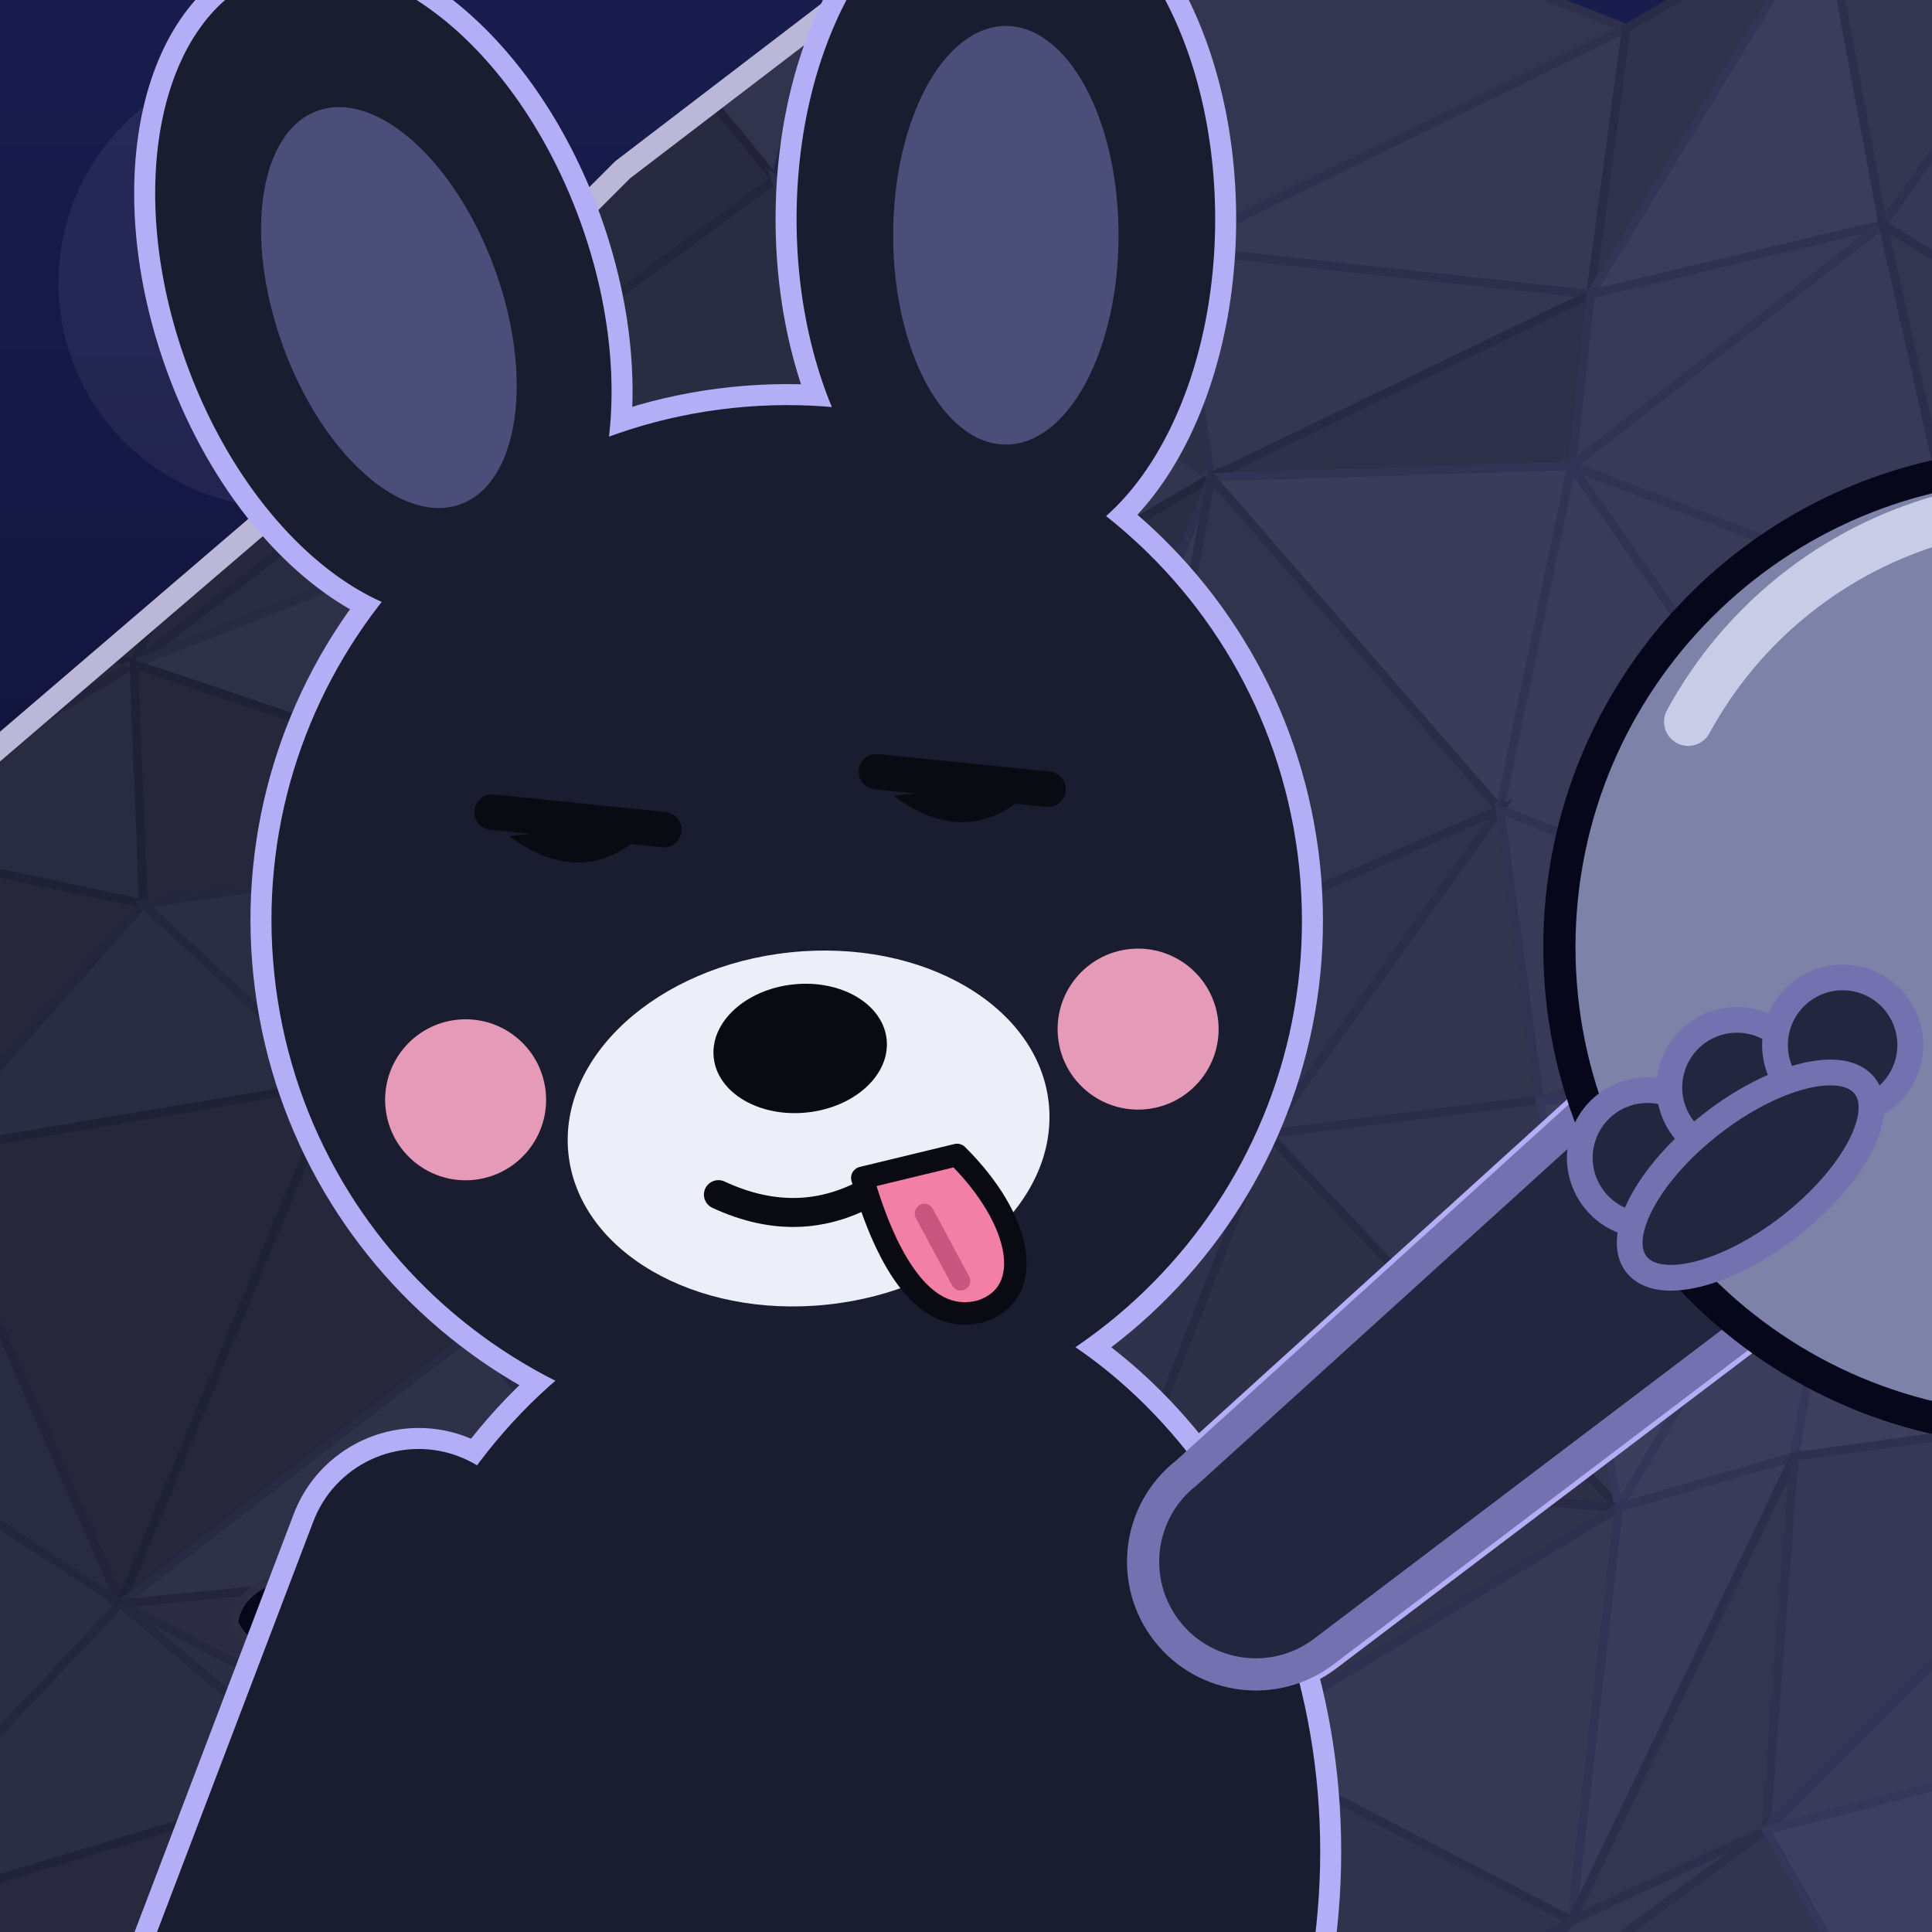
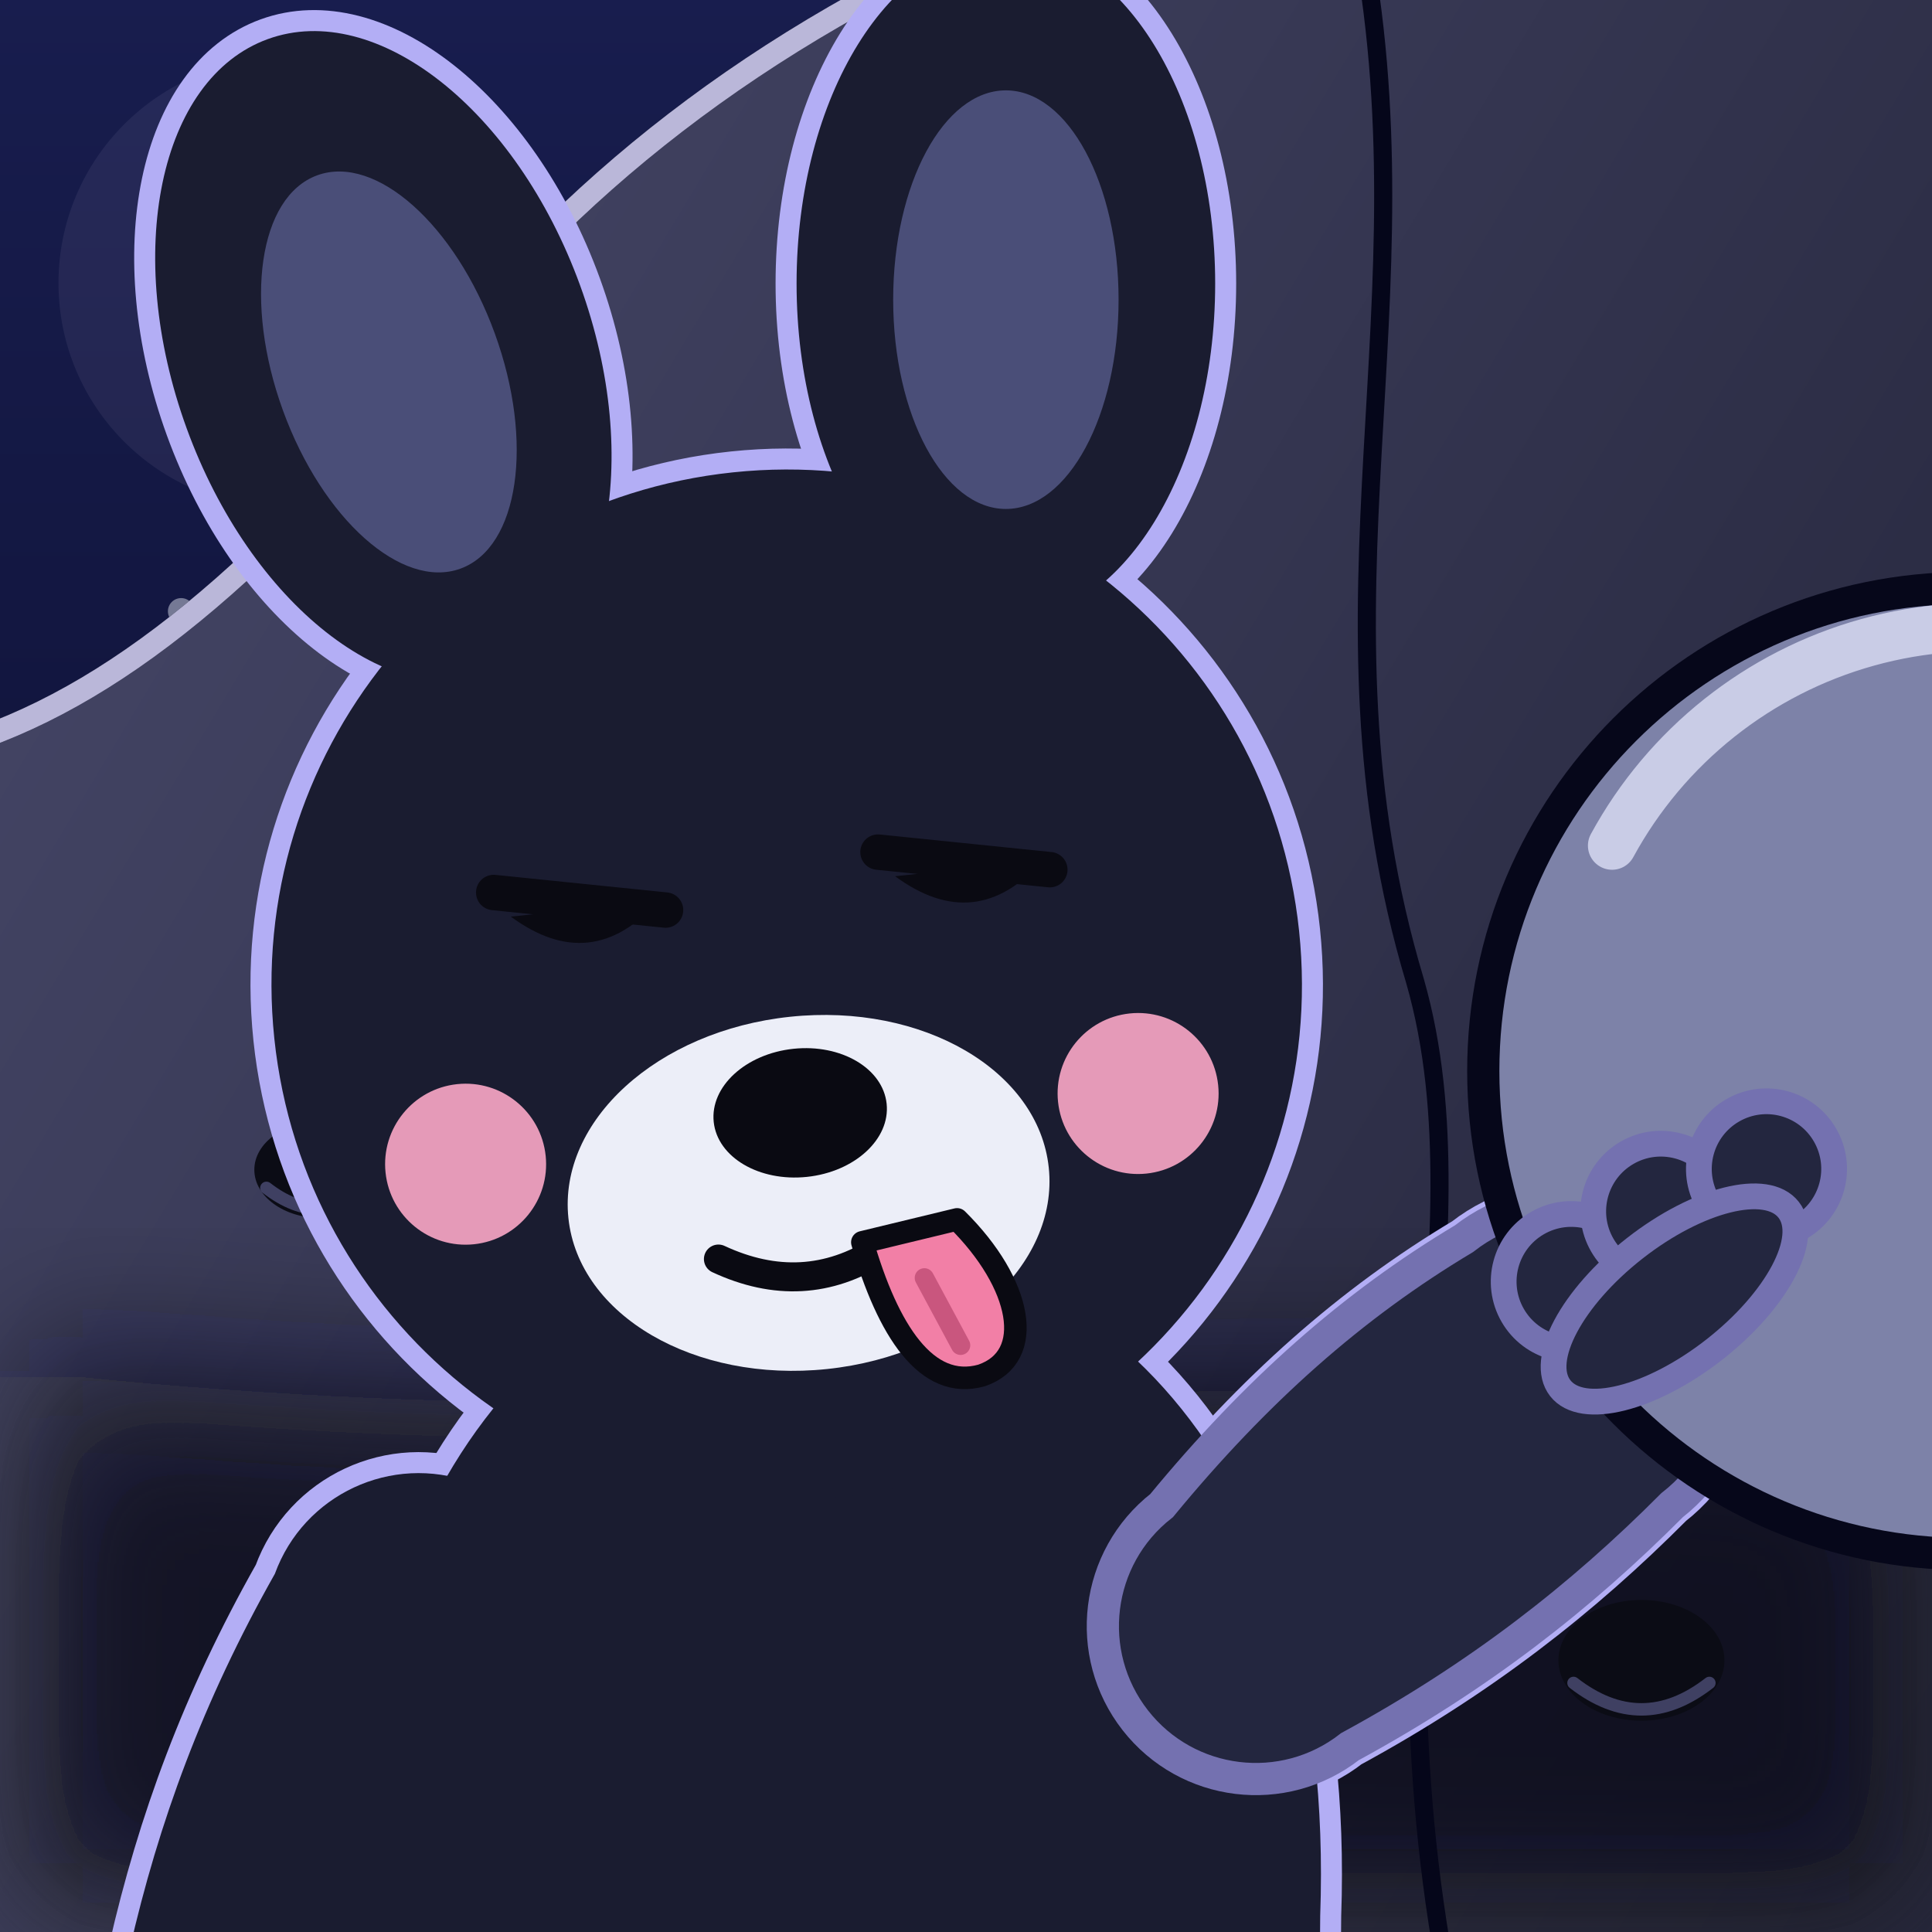
<svg xmlns="http://www.w3.org/2000/svg" viewBox="0 0 1024 1024" width="1024" height="1024" role="img" aria-label="App icon, Tongue">
  <defs>
    <clipPath id="ic-tongue-1024">
      <rect width="1024" height="1024" rx="0" />
    </clipPath>
    <linearGradient id="ib-tongue-1024" x1="0" y1="0" x2="0" y2="1">
      <stop offset="0" stop-color="#181D4E" />
      <stop offset="1" stop-color="#080A26" />
    </linearGradient>
  </defs>
  <g clip-path="url(#ic-tongue-1024)">
    <rect width="1024" height="1024" fill="url(#ib-tongue-1024)" />
    <circle cx="786" cy="318" r="7" fill="#EEF0FA" opacity="0.45" />
    <circle cx="159" cy="109" r="10" fill="#EEF0FA" opacity="0.6" />
    <circle cx="556" cy="320" r="13" fill="#EEF0FA" opacity="0.75" />
    <circle cx="953" cy="111" r="7" fill="#EEF0FA" opacity="0.45" />
    <circle cx="326" cy="322" r="10" fill="#EEF0FA" opacity="0.6" />
    <circle cx="723" cy="113" r="13" fill="#EEF0FA" opacity="0.75" />
    <circle cx="96" cy="324" r="7" fill="#EEF0FA" opacity="0.45" />
    <circle cx="493" cy="115" r="10" fill="#EEF0FA" opacity="0.6" />
    <circle cx="890" cy="326" r="13" fill="#EEF0FA" opacity="0.75" />
    <circle cx="150" cy="150" r="119" fill="#E9E6FF" opacity=".07" />
    <circle cx="150" cy="150" r="70" fill="#E9EAF6" />
    <circle cx="127.6" cy="136" r="14" fill="#CFD1E6" />
    <g>
-       <clipPath id="r-tongue-1024">
-         <path d="M1064 1064 L1064 -40 L500 -40 L330 90 L170 250 L-40 430 L-40 1064Z" />
-       </clipPath>
+       <defs>
+         <linearGradient id="r-tongue-1024-g" x1="0" y1="0.2" x2="1" y2="0.8">
+           <stop offset="0" stop-color="hsl(238 20% 34.1%)" />
+           <stop offset="1" stop-color="hsl(236 24% 18.0%)" />
+         </linearGradient>
+         <linearGradient id="r-tongue-1024-f" x1="1" y1="0" x2="0" y2="1">
+           <stop offset="0" stop-color="hsl(238 22% 24.3%)" />
+           <stop offset="1" stop-color="hsl(236 30% 9.9%)" />
+         </linearGradient>
+         <clipPath id="r-tongue-1024">
+           <path d="M1064 1064 L1064 -40 L540 -40 C400 20 300 100 224 200 C124 320 44 380 -40 400 L-40 1064Z" />
+         </clipPath>
+         <filter id="r-tongue-1024-b" x="-20%" y="-20%" width="140%" height="140%">
+           <feGaussianBlur stdDeviation="44.2" />
+         </filter>
+       </defs>
+       <path d="M1064 1064 L1064 -40 L540 -40 C400 20 300 100 224 200 C124 320 44 380 -40 400 L-40 1064Z" fill="url(#r-tongue-1024-g)" />
      <g clip-path="url(#r-tongue-1024)">
-         <path d="M-75,-95L196,-108L-98,147Z" fill="hsl(236 22% 20.7%)" stroke="hsl(236 26% 18.2%)" stroke-width="4.5" />
-         <path d="M196,-108L163,145L-98,147Z" fill="hsl(236 22% 21.7%)" stroke="hsl(236 26% 19.2%)" stroke-width="4.5" />
-         <path d="M196,-108L284,-60L163,145Z" fill="hsl(236 22% 19.2%)" stroke="hsl(236 26% 16.7%)" stroke-width="4.5" />
-         <path d="M284,-60L291,183L163,145Z" fill="hsl(236 22% 19.3%)" stroke="hsl(236 26% 16.8%)" stroke-width="4.5" />
-         <path d="M284,-60L432,12L411,95Z" fill="hsl(236 22% 25.0%)" stroke="hsl(236 26% 22.5%)" stroke-width="4.5" />
-         <path d="M284,-60L411,95L291,183Z" fill="hsl(236 22% 20.3%)" stroke="hsl(236 26% 17.8%)" stroke-width="4.5" />
-         <path d="M432,12L584,-95L623,132Z" fill="hsl(236 22% 26.4%)" stroke="hsl(236 26% 23.9%)" stroke-width="4.5" />
-         <path d="M432,12L623,132L411,95Z" fill="hsl(236 22% 21.2%)" stroke="hsl(236 26% 18.7%)" stroke-width="4.5" />
-         <path d="M584,-95L862,15L623,132Z" fill="hsl(236 22% 26.1%)" stroke="hsl(236 26% 23.6%)" stroke-width="4.5" />
-         <path d="M862,15L843,156L623,132Z" fill="hsl(236 22% 26.9%)" stroke="hsl(236 26% 24.4%)" stroke-width="4.5" />
-         <path d="M862,15L967,-47L843,156Z" fill="hsl(236 22% 24.5%)" stroke="hsl(236 26% 22.0%)" stroke-width="4.5" />
-         <path d="M967,-47L998,119L843,156Z" fill="hsl(236 22% 29.5%)" stroke="hsl(236 26% 27.0%)" stroke-width="4.5" />
-         <path d="M967,-47L1090,-11L998,119Z" fill="hsl(236 22% 26.4%)" stroke="hsl(236 26% 23.9%)" stroke-width="4.5" />
-         <path d="M1090,-11L1088,175L998,119Z" fill="hsl(236 22% 27.3%)" stroke="hsl(236 26% 24.8%)" stroke-width="4.5" />
-         <path d="M1090,-11L1264,-47L1329,188Z" fill="hsl(236 22% 29.3%)" stroke="hsl(236 26% 26.8%)" stroke-width="4.5" />
-         <path d="M1090,-11L1329,188L1088,175Z" fill="hsl(236 22% 30.7%)" stroke="hsl(236 26% 28.2%)" stroke-width="4.5" />
-         <path d="M-98,147L163,145L-65,310Z" fill="hsl(236 22% 19.8%)" stroke="hsl(236 26% 17.3%)" stroke-width="4.5" />
-         <path d="M163,145L71,352L-65,310Z" fill="hsl(236 22% 19.0%)" stroke="hsl(236 26% 16.5%)" stroke-width="4.5" />
-         <path d="M163,145L291,183L71,352Z" fill="hsl(236 22% 19.5%)" stroke="hsl(236 26% 17.0%)" stroke-width="4.5" />
-         <path d="M291,183L343,245L71,352Z" fill="hsl(236 22% 20.7%)" stroke="hsl(236 26% 18.2%)" stroke-width="4.5" />
-         <path d="M291,183L411,95L488,344Z" fill="hsl(236 22% 21.2%)" stroke="hsl(236 26% 18.7%)" stroke-width="4.5" />
-         <path d="M291,183L488,344L343,245Z" fill="hsl(236 22% 25.3%)" stroke="hsl(236 26% 22.8%)" stroke-width="4.5" />
-         <path d="M411,95L623,132L642,253Z" fill="hsl(236 22% 23.3%)" stroke="hsl(236 26% 20.8%)" stroke-width="4.5" />
-         <path d="M411,95L642,253L488,344Z" fill="hsl(236 22% 25.6%)" stroke="hsl(236 26% 23.1%)" stroke-width="4.5" />
-         <path d="M623,132L843,156L642,253Z" fill="hsl(236 22% 26.4%)" stroke="hsl(236 26% 23.9%)" stroke-width="4.5" />
-         <path d="M843,156L833,247L642,253Z" fill="hsl(236 22% 23.8%)" stroke="hsl(236 26% 21.3%)" stroke-width="4.5" />
-         <path d="M843,156L998,119L833,247Z" fill="hsl(236 22% 27.7%)" stroke="hsl(236 26% 25.2%)" stroke-width="4.5" />
-         <path d="M998,119L1045,328L833,247Z" fill="hsl(236 22% 28.2%)" stroke="hsl(236 26% 25.7%)" stroke-width="4.5" />
-         <path d="M998,119L1088,175L1045,328Z" fill="hsl(236 22% 25.9%)" stroke="hsl(236 26% 23.4%)" stroke-width="4.5" />
-         <path d="M1088,175L1200,354L1045,328Z" fill="hsl(236 22% 30.7%)" stroke="hsl(236 26% 28.2%)" stroke-width="4.5" />
-         <path d="M1088,175L1329,188L1300,298Z" fill="hsl(236 22% 30.9%)" stroke="hsl(236 26% 28.4%)" stroke-width="4.5" />
-         <path d="M1088,175L1300,298L1200,354Z" fill="hsl(236 22% 27.9%)" stroke="hsl(236 26% 25.4%)" stroke-width="4.5" />
-         <path d="M-65,310L71,352L-84,445Z" fill="hsl(236 22% 19.3%)" stroke="hsl(236 26% 16.8%)" stroke-width="4.5" />
-         <path d="M71,352L76,479L-84,445Z" fill="hsl(236 22% 20.8%)" stroke="hsl(236 26% 18.3%)" stroke-width="4.5" />
-         <path d="M71,352L343,245L339,442Z" fill="hsl(236 22% 23.6%)" stroke="hsl(236 26% 21.1%)" stroke-width="4.5" />
-         <path d="M71,352L339,442L76,479Z" fill="hsl(236 22% 19.0%)" stroke="hsl(236 26% 16.5%)" stroke-width="4.5" />
-         <path d="M343,245L488,344L536,521Z" fill="hsl(236 22% 22.9%)" stroke="hsl(236 26% 20.4%)" stroke-width="4.5" />
-         <path d="M343,245L536,521L339,442Z" fill="hsl(236 22% 22.8%)" stroke="hsl(236 26% 20.3%)" stroke-width="4.5" />
-         <path d="M488,344L642,253L536,521Z" fill="hsl(236 22% 21.7%)" stroke="hsl(236 26% 19.2%)" stroke-width="4.5" />
-         <path d="M642,253L592,518L536,521Z" fill="hsl(236 22% 27.0%)" stroke="hsl(236 26% 24.5%)" stroke-width="4.5" />
-         <path d="M642,253L833,247L795,429Z" fill="hsl(236 22% 29.0%)" stroke="hsl(236 26% 26.5%)" stroke-width="4.5" />
-         <path d="M642,253L795,429L592,518Z" fill="hsl(236 22% 25.0%)" stroke="hsl(236 26% 22.5%)" stroke-width="4.5" />
-         <path d="M833,247L1045,328L1024,520Z" fill="hsl(236 22% 28.3%)" stroke="hsl(236 26% 25.8%)" stroke-width="4.5" />
-         <path d="M833,247L1024,520L795,429Z" fill="hsl(236 22% 28.5%)" stroke="hsl(236 26% 26.0%)" stroke-width="4.5" />
-         <path d="M1045,328L1200,354L1024,520Z" fill="hsl(236 22% 29.8%)" stroke="hsl(236 26% 27.3%)" stroke-width="4.5" />
-         <path d="M1200,354L1107,425L1024,520Z" fill="hsl(236 22% 29.3%)" stroke="hsl(236 26% 26.8%)" stroke-width="4.5" />
-         <path d="M1200,354L1300,298L1368,472Z" fill="hsl(236 22% 30.1%)" stroke="hsl(236 26% 27.6%)" stroke-width="4.5" />
-         <path d="M1200,354L1368,472L1107,425Z" fill="hsl(236 22% 30.2%)" stroke="hsl(236 26% 27.7%)" stroke-width="4.5" />
-         <path d="M-84,445L76,479L-41,611Z" fill="hsl(236 22% 19.0%)" stroke="hsl(236 26% 16.5%)" stroke-width="4.5" />
-         <path d="M76,479L178,574L-41,611Z" fill="hsl(236 22% 21.2%)" stroke="hsl(236 26% 18.7%)" stroke-width="4.5" />
-         <path d="M76,479L339,442L178,574Z" fill="hsl(236 22% 21.8%)" stroke="hsl(236 26% 19.3%)" stroke-width="4.5" />
-         <path d="M339,442L251,706L178,574Z" fill="hsl(236 22% 24.1%)" stroke="hsl(236 26% 21.6%)" stroke-width="4.5" />
-         <path d="M339,442L536,521L251,706Z" fill="hsl(236 22% 25.1%)" stroke="hsl(236 26% 22.6%)" stroke-width="4.5" />
-         <path d="M536,521L533,622L251,706Z" fill="hsl(236 22% 25.0%)" stroke="hsl(236 26% 22.5%)" stroke-width="4.5" />
-         <path d="M536,521L592,518L672,601Z" fill="hsl(236 22% 25.3%)" stroke="hsl(236 26% 22.8%)" stroke-width="4.5" />
-         <path d="M536,521L672,601L533,622Z" fill="hsl(236 22% 23.2%)" stroke="hsl(236 26% 20.7%)" stroke-width="4.5" />
-         <path d="M592,518L795,429L672,601Z" fill="hsl(236 22% 24.5%)" stroke="hsl(236 26% 22.0%)" stroke-width="4.5" />
-         <path d="M795,429L816,583L672,601Z" fill="hsl(236 22% 25.5%)" stroke="hsl(236 26% 23.0%)" stroke-width="4.5" />
-         <path d="M795,429L1024,520L816,583Z" fill="hsl(236 22% 28.1%)" stroke="hsl(236 26% 25.6%)" stroke-width="4.5" />
-         <path d="M1024,520L985,585L816,583Z" fill="hsl(236 22% 29.3%)" stroke="hsl(236 26% 26.8%)" stroke-width="4.5" />
-         <path d="M1024,520L1107,425L985,585Z" fill="hsl(236 22% 30.0%)" stroke="hsl(236 26% 27.5%)" stroke-width="4.5" />
-         <path d="M1107,425L1086,603L985,585Z" fill="hsl(236 22% 29.8%)" stroke="hsl(236 26% 27.3%)" stroke-width="4.5" />
-         <path d="M1107,425L1368,472L1086,603Z" fill="hsl(236 22% 29.3%)" stroke="hsl(236 26% 26.8%)" stroke-width="4.5" />
-         <path d="M1368,472L1338,665L1086,603Z" fill="hsl(236 22% 31.0%)" stroke="hsl(236 26% 28.5%)" stroke-width="4.5" />
-         <path d="M-41,611L178,574L64,850Z" fill="hsl(236 22% 19.0%)" stroke="hsl(236 26% 16.5%)" stroke-width="4.5" />
-         <path d="M-41,611L64,850L-40,782Z" fill="hsl(236 22% 20.8%)" stroke="hsl(236 26% 18.3%)" stroke-width="4.5" />
-         <path d="M178,574L251,706L64,850Z" fill="hsl(236 22% 19.0%)" stroke="hsl(236 26% 16.5%)" stroke-width="4.5" />
-         <path d="M251,706L339,823L64,850Z" fill="hsl(236 22% 23.6%)" stroke="hsl(236 26% 21.1%)" stroke-width="4.5" />
-         <path d="M251,706L533,622L339,823Z" fill="hsl(236 22% 23.7%)" stroke="hsl(236 26% 21.2%)" stroke-width="4.5" />
-         <path d="M533,622L497,802L339,823Z" fill="hsl(236 22% 24.6%)" stroke="hsl(236 26% 22.1%)" stroke-width="4.5" />
-         <path d="M533,622L672,601L602,780Z" fill="hsl(236 22% 24.2%)" stroke="hsl(236 26% 21.7%)" stroke-width="4.5" />
-         <path d="M533,622L602,780L497,802Z" fill="hsl(236 22% 24.6%)" stroke="hsl(236 26% 22.1%)" stroke-width="4.5" />
-         <path d="M672,601L816,583L858,799Z" fill="hsl(236 22% 25.4%)" stroke="hsl(236 26% 22.9%)" stroke-width="4.5" />
-         <path d="M672,601L858,799L602,780Z" fill="hsl(236 22% 23.2%)" stroke="hsl(236 26% 20.7%)" stroke-width="4.5" />
-         <path d="M816,583L985,585L858,799Z" fill="hsl(236 22% 30.1%)" stroke="hsl(236 26% 27.6%)" stroke-width="4.5" />
-         <path d="M985,585L951,772L858,799Z" fill="hsl(236 22% 29.6%)" stroke="hsl(236 26% 27.1%)" stroke-width="4.5" />
-         <path d="M985,585L1086,603L1163,743Z" fill="hsl(236 22% 27.5%)" stroke="hsl(236 26% 25.0%)" stroke-width="4.5" />
-         <path d="M985,585L1163,743L951,772Z" fill="hsl(236 22% 30.5%)" stroke="hsl(236 26% 28.0%)" stroke-width="4.5" />
-         <path d="M1086,603L1338,665L1163,743Z" fill="hsl(236 22% 28.2%)" stroke="hsl(236 26% 25.7%)" stroke-width="4.5" />
-         <path d="M1338,665L1371,766L1163,743Z" fill="hsl(236 22% 30.8%)" stroke="hsl(236 26% 28.3%)" stroke-width="4.5" />
-         <path d="M-40,782L64,850L-104,1027Z" fill="hsl(236 22% 21.8%)" stroke="hsl(236 26% 19.3%)" stroke-width="4.5" />
-         <path d="M64,850L174,943L-104,1027Z" fill="hsl(236 22% 21.8%)" stroke="hsl(236 26% 19.3%)" stroke-width="4.5" />
-         <path d="M64,850L339,823L308,977Z" fill="hsl(236 22% 21.4%)" stroke="hsl(236 26% 18.9%)" stroke-width="4.5" />
-         <path d="M64,850L308,977L174,943Z" fill="hsl(236 22% 22.1%)" stroke="hsl(236 26% 19.6%)" stroke-width="4.5" />
-         <path d="M339,823L497,802L308,977Z" fill="hsl(236 22% 22.4%)" stroke="hsl(236 26% 19.9%)" stroke-width="4.5" />
-         <path d="M497,802L527,943L308,977Z" fill="hsl(236 22% 20.7%)" stroke="hsl(236 26% 18.2%)" stroke-width="4.5" />
-         <path d="M497,802L602,780L527,943Z" fill="hsl(236 22% 26.5%)" stroke="hsl(236 26% 24.0%)" stroke-width="4.5" />
-         <path d="M602,780L652,924L527,943Z" fill="hsl(236 22% 22.6%)" stroke="hsl(236 26% 20.1%)" stroke-width="4.5" />
-         <path d="M602,780L858,799L652,924Z" fill="hsl(236 22% 24.4%)" stroke="hsl(236 26% 21.9%)" stroke-width="4.5" />
-         <path d="M858,799L833,1018L652,924Z" fill="hsl(236 22% 27.1%)" stroke="hsl(236 26% 24.6%)" stroke-width="4.5" />
-         <path d="M858,799L951,772L833,1018Z" fill="hsl(236 22% 28.7%)" stroke="hsl(236 26% 26.2%)" stroke-width="4.5" />
-         <path d="M951,772L936,970L833,1018Z" fill="hsl(236 22% 26.0%)" stroke="hsl(236 26% 23.5%)" stroke-width="4.5" />
-         <path d="M951,772L1163,743L936,970Z" fill="hsl(236 22% 27.2%)" stroke="hsl(236 26% 24.7%)" stroke-width="4.5" />
-         <path d="M1163,743L1141,917L936,970Z" fill="hsl(236 22% 28.8%)" stroke="hsl(236 26% 26.3%)" stroke-width="4.5" />
-         <path d="M1163,743L1371,766L1288,1045Z" fill="hsl(236 22% 31.0%)" stroke="hsl(236 26% 28.5%)" stroke-width="4.5" />
-         <path d="M1163,743L1288,1045L1141,917Z" fill="hsl(236 22% 30.2%)" stroke="hsl(236 26% 27.7%)" stroke-width="4.5" />
-         <path d="M-104,1027L174,943L-19,1124Z" fill="hsl(236 22% 20.1%)" stroke="hsl(236 26% 17.6%)" stroke-width="4.5" />
-         <path d="M174,943L124,1195L-19,1124Z" fill="hsl(236 22% 19.1%)" stroke="hsl(236 26% 16.6%)" stroke-width="4.5" />
-         <path d="M174,943L308,977L124,1195Z" fill="hsl(236 22% 22.0%)" stroke="hsl(236 26% 19.5%)" stroke-width="4.5" />
-         <path d="M308,977L288,1123L124,1195Z" fill="hsl(236 22% 21.9%)" stroke="hsl(236 26% 19.4%)" stroke-width="4.5" />
-         <path d="M308,977L527,943L288,1123Z" fill="hsl(236 22% 21.2%)" stroke="hsl(236 26% 18.7%)" stroke-width="4.5" />
-         <path d="M527,943L473,1198L288,1123Z" fill="hsl(236 22% 23.1%)" stroke="hsl(236 26% 20.6%)" stroke-width="4.5" />
-         <path d="M527,943L652,924L642,1128Z" fill="hsl(236 22% 26.5%)" stroke="hsl(236 26% 24.0%)" stroke-width="4.5" />
-         <path d="M527,943L642,1128L473,1198Z" fill="hsl(236 22% 25.9%)" stroke="hsl(236 26% 23.4%)" stroke-width="4.5" />
-         <path d="M652,924L833,1018L642,1128Z" fill="hsl(236 22% 24.8%)" stroke="hsl(236 26% 22.3%)" stroke-width="4.5" />
-         <path d="M833,1018L769,1092L642,1128Z" fill="hsl(236 22% 25.7%)" stroke="hsl(236 26% 23.2%)" stroke-width="4.5" />
-         <path d="M833,1018L936,970L769,1092Z" fill="hsl(236 22% 26.6%)" stroke="hsl(236 26% 24.1%)" stroke-width="4.5" />
-         <path d="M936,970L1011,1101L769,1092Z" fill="hsl(236 22% 25.6%)" stroke="hsl(236 26% 23.1%)" stroke-width="4.5" />
-         <path d="M936,970L1141,917L1011,1101Z" fill="hsl(236 22% 30.4%)" stroke="hsl(236 26% 27.9%)" stroke-width="4.5" />
-         <path d="M1141,917L1190,1135L1011,1101Z" fill="hsl(236 22% 30.6%)" stroke="hsl(236 26% 28.1%)" stroke-width="4.5" />
-         <path d="M1141,917L1288,1045L1260,1190Z" fill="hsl(236 22% 27.6%)" stroke="hsl(236 26% 25.1%)" stroke-width="4.5" />
-         <path d="M1141,917L1260,1190L1190,1135Z" fill="hsl(236 22% 30.9%)" stroke="hsl(236 26% 28.4%)" stroke-width="4.5" />
-         <path d="M-19,1124L124,1195L62,1255Z" fill="hsl(236 22% 20.3%)" stroke="hsl(236 26% 17.8%)" stroke-width="4.5" />
-         <path d="M-19,1124L62,1255L-9,1255Z" fill="hsl(236 22% 19.0%)" stroke="hsl(236 26% 16.5%)" stroke-width="4.5" />
-         <path d="M124,1195L288,1123L246,1304Z" fill="hsl(236 22% 22.3%)" stroke="hsl(236 26% 19.8%)" stroke-width="4.5" />
-         <path d="M124,1195L246,1304L62,1255Z" fill="hsl(236 22% 19.6%)" stroke="hsl(236 26% 17.1%)" stroke-width="4.5" />
-         <path d="M288,1123L473,1198L246,1304Z" fill="hsl(236 22% 23.7%)" stroke="hsl(236 26% 21.2%)" stroke-width="4.5" />
-         <path d="M473,1198L432,1387L246,1304Z" fill="hsl(236 22% 20.9%)" stroke="hsl(236 26% 18.4%)" stroke-width="4.5" />
-         <path d="M473,1198L642,1128L687,1270Z" fill="hsl(236 22% 27.3%)" stroke="hsl(236 26% 24.8%)" stroke-width="4.5" />
-         <path d="M473,1198L687,1270L432,1387Z" fill="hsl(236 22% 23.7%)" stroke="hsl(236 26% 21.2%)" stroke-width="4.5" />
-         <path d="M642,1128L769,1092L774,1277Z" fill="hsl(236 22% 24.7%)" stroke="hsl(236 26% 22.2%)" stroke-width="4.5" />
-         <path d="M642,1128L774,1277L687,1270Z" fill="hsl(236 22% 25.3%)" stroke="hsl(236 26% 22.8%)" stroke-width="4.5" />
-         <path d="M769,1092L1011,1101L1047,1349Z" fill="hsl(236 22% 25.2%)" stroke="hsl(236 26% 22.7%)" stroke-width="4.5" />
-         <path d="M769,1092L1047,1349L774,1277Z" fill="hsl(236 22% 25.1%)" stroke="hsl(236 26% 22.6%)" stroke-width="4.5" />
-         <path d="M1011,1101L1190,1135L1047,1349Z" fill="hsl(236 22% 31.0%)" stroke="hsl(236 26% 28.5%)" stroke-width="4.5" />
-         <path d="M1190,1135L1191,1263L1047,1349Z" fill="hsl(236 22% 28.1%)" stroke="hsl(236 26% 25.6%)" stroke-width="4.5" />
-         <path d="M1190,1135L1260,1190L1282,1340Z" fill="hsl(236 22% 30.4%)" stroke="hsl(236 26% 27.9%)" stroke-width="4.5" />
-         <path d="M1190,1135L1282,1340L1191,1263Z" fill="hsl(236 22% 29.5%)" stroke="hsl(236 26% 27.0%)" stroke-width="4.5" />
+         <path d="M-40 720 C400 780 700 700 1064 760 L1064 1064 L-40 1064Z" fill="hsl(236 30% 8.1%)" opacity=".85" filter="url(#r-tongue-1024-b)" />
+         <ellipse cx="870" cy="880" rx="44" ry="32" fill="hsl(236 30% 6.3%)" />
+         <path d="M834 892 Q870 920 906 892" fill="none" stroke="hsl(238 22% 38.0%)" stroke-width="6.6" stroke-linecap="round" opacity=".8" />
+         <ellipse cx="170" cy="620" rx="35.2" ry="25.6" fill="hsl(236 30% 6.3%)" />
+         <path d="M141.2 629.6 Q170 652 198.8 629.6" fill="none" stroke="hsl(238 22% 38.0%)" stroke-width="6.6" stroke-linecap="round" opacity=".8" />
+         <path d="M720 -40 C760 160 690 320 750 520 C790 660 720 820 770 1064" fill="none" stroke="#05061A" stroke-width="9.6" stroke-linecap="round" stroke-linejoin="round" />
      </g>
-       <path d="M124 860C128 828 192 824 200 856C196 884 136 888 124 860Z" fill="#06071A" stroke="hsl(236 20% 22%)" stroke-width="4.5" />
-       <path d="M849.4 560C852.8 532.8 907.2 529.4 914 556.6C910.6 580.4 859.6 583.8 849.4 560Z" fill="#06071A" stroke="hsl(236 20% 22%)" stroke-width="4.5" />
-       <path d="M1064 1064 L1064 -40 L500 -40 L330 90 L170 250 L-40 430 L-40 1064Z" fill="none" stroke="#04051A" stroke-width="12" stroke-linejoin="round" />
-       <path d="M500 -40 L330 90 L170 250 L-40 430" fill="none" stroke="#D9D6FA" stroke-width="12" stroke-linecap="round" opacity=".85" />
+       <path d="M1064 1064 L1064 -40 L540 -40 C400 20 300 100 224 200 C124 320 44 380 -40 400 L-40 1064Z" fill="none" stroke="#04051A" stroke-width="12" stroke-linejoin="round" />
+       <path d="M540 -40 C400 20 300 100 224 200 C124 320 44 380 -40 400" fill="none" stroke="#D9D6FA" stroke-width="12" stroke-linecap="round" opacity=".85" />
    </g>
    <svg x="0" y="0" width="1024" height="1024" viewBox="-52 -126 120 120" preserveAspectRatio="xMidYMid slice">
      <g fill="#B3AEF5" stroke="#B3AEF5" stroke-width="2.609" stroke-linejoin="round">
-         <g transform="translate(0 19)">
+         <g transform="translate(0 23)">
          <g data-part="body" transform="translate(0 0) rotate(0)">
            <g data-part="tail" transform="translate(-8 -6) rotate(0)">
              <g>
-                 <path d="M4 -16 C-18 -14 -40 0 -54 18 C-58 24 -53 30 -47 26 C-32 16 -16 12 4 12Z" />
+                 <path d="M6 -18 C-16 -18 -38 -4 -50 14 C-56 24 -48 32 -40 26 C-28 18 -14 14 6 14Z" />
              </g>
            </g>
            <g>
-               <ellipse cx="0" cy="-30" rx="30" ry="36" />
+               <path d="M-30 -30 C-31 -58 -16 -72 0 -72 C16 -72 31 -58 30 -30 C30 -6 18 6 0 6 C-18 6 -30 -6 -30 -30Z" />
            </g>
            <g data-part="thighFar" transform="translate(-16 -10) rotate(6)">
              <g data-part="shinFar" transform="translate(4 28) rotate(-6)">
                <g>
-                   <path d="M-6 0 L-5 16 A5 5 0 0 0 5 16 L6 0 A6 6 0 0 0 -6 0Z" />
-                 </g>
-                 <g data-part="shoeFar" transform="translate(0 20) rotate(0)">
+                   <path d="M-8 0 C-9 6 -8 10 -7 13 A7 7 0 0 0 7 13 C8 10 9 6 8 0 A8 8 0 0 0 -8 0Z" />
+                 </g>
+                 <g data-part="shoeFar" transform="translate(0 16) rotate(0)">
                  <g>
                    <path d="M-11 2 C-12 -11 12 -11 11 2 C11 12 -11 12 -11 2Z" fill="#0B0C16" />
                  </g>
                </g>
              </g>
              <g>
-                 <ellipse cx="6" cy="12" rx="19" ry="22" transform="rotate(-20 6 12)" />
+                 <path d="M-12 -2 C-14 -16 6 -20 16 -10 C26 0 28 22 16 30 C6 36 -6 30 -10 20 C-13 12 -11 4 -12 -2Z" />
              </g>
            </g>
            <g data-part="thighNear" transform="translate(16 -10) rotate(-6)">
              <g data-part="shinNear" transform="translate(4 28) rotate(6)">
                <g>
-                   <path d="M-6 0 L-5 16 A5 5 0 0 0 5 16 L6 0 A6 6 0 0 0 -6 0Z" />
-                 </g>
-                 <g data-part="shoeNear" transform="translate(0 20) rotate(0)">
+                   <path d="M-8 0 C-9 6 -8 10 -7 13 A7 7 0 0 0 7 13 C8 10 9 6 8 0 A8 8 0 0 0 -8 0Z" />
+                 </g>
+                 <g data-part="shoeNear" transform="translate(0 16) rotate(0)">
                  <g>
                    <path d="M-11 2 C-12 -11 12 -11 11 2 C11 12 -11 12 -11 2Z" fill="#0B0C16" />
                  </g>
                </g>
              </g>
              <g>
-                 <ellipse cx="6" cy="12" rx="19" ry="22" transform="rotate(-20 6 12)" />
+                 <path d="M-12 -2 C-14 -16 6 -20 16 -10 C26 0 28 22 16 30 C6 36 -6 30 -10 20 C-13 12 -11 4 -12 -2Z" />
              </g>
            </g>
            <g data-part="armFar" transform="translate(-26 -48) rotate(20)">
              <g>
-                 <path d="M-7 0 L-7.5 34 A8.5 8.5 0 0 0 9.5 34 L7 0 A7 7 0 0 0 -7 0Z" />
+                 <path d="M-9.5 0 C-11 9 -11 17 -10 25 A10.5 10.5 0 0 0 11 25 C12 17 11.5 9 9.5 0 A9.5 9.5 0 0 0 -9.5 0Z" />
              </g>
            </g>
            <g data-part="armNear" transform="translate(26 -48) rotate(-128)">
              <g>
-                 <path d="M-7 0 L-7.5 34 A8.5 8.5 0 0 0 9.5 34 L7 0 A7 7 0 0 0 -7 0Z" />
+                 <path d="M-9.5 0 C-11 9 -11 17 -10 25 A10.5 10.5 0 0 0 11 25 C12 17 11.5 9 9.5 0 A9.5 9.5 0 0 0 -9.5 0Z" />
              </g>
            </g>
            <g data-part="head" transform="translate(0 -58) rotate(-6)">
              <g>
                <circle cx="0" cy="-30" r="32" />
              </g>
              <g data-part="earFar" transform="translate(-16 -52) rotate(-14)">
                <g>
                  <ellipse cx="0" cy="-20" rx="13" ry="21" />
                </g>
              </g>
              <g data-part="earNear" transform="translate(16 -52) rotate(6)">
                <g>
                  <ellipse cx="0" cy="-20" rx="13" ry="21" />
                </g>
              </g>
            </g>
          </g>
        </g>
      </g>
-       <g transform="translate(0 19)">
+       <g transform="translate(0 23)">
        <g data-part="body" transform="translate(0 0) rotate(0)">
          <g data-part="tail" transform="translate(-8 -6) rotate(0)">
            <g fill="#1A1C30">
-               <path d="M4 -16 C-18 -14 -40 0 -54 18 C-58 24 -53 30 -47 26 C-32 16 -16 12 4 12Z" />
+               <path d="M6 -18 C-16 -18 -38 -4 -50 14 C-56 24 -48 32 -40 26 C-28 18 -14 14 6 14Z" />
            </g>
          </g>
          <g fill="#1A1C30">
-             <ellipse cx="0" cy="-30" rx="30" ry="36" />
+             <path d="M-30 -30 C-31 -58 -16 -72 0 -72 C16 -72 31 -58 30 -30 C30 -6 18 6 0 6 C-18 6 -30 -6 -30 -30Z" />
          </g>
          <g data-part="thighFar" transform="translate(-16 -10) rotate(6)">
            <g data-part="shinFar" transform="translate(4 28) rotate(-6)">
              <g fill="#1A1C30">
-                 <path d="M-6 0 L-5 16 A5 5 0 0 0 5 16 L6 0 A6 6 0 0 0 -6 0Z" />
-               </g>
-               <g data-part="shoeFar" transform="translate(0 20) rotate(0)">
+                 <path d="M-8 0 C-9 6 -8 10 -7 13 A7 7 0 0 0 7 13 C8 10 9 6 8 0 A8 8 0 0 0 -8 0Z" />
+               </g>
+               <g data-part="shoeFar" transform="translate(0 16) rotate(0)">
                <g fill="#1A1C30">
                  <path d="M-11 2 C-12 -11 12 -11 11 2 C11 12 -11 12 -11 2Z" fill="#0B0C16" />
                  <g data-detail="">
                    <path d="M-9 0 C-10 -9 10 -9 9 0 C6 3 -6 3 -9 0Z" fill="#A99CF0" />
                    <path d="M-8 -4 L8 -4" stroke="#ECEEF8" stroke-width="3" stroke-linecap="round" />
                  </g>
                </g>
              </g>
            </g>
            <g fill="#1A1C30">
-               <ellipse cx="6" cy="12" rx="19" ry="22" transform="rotate(-20 6 12)" />
+               <path d="M-12 -2 C-14 -16 6 -20 16 -10 C26 0 28 22 16 30 C6 36 -6 30 -10 20 C-13 12 -11 4 -12 -2Z" />
            </g>
          </g>
          <g data-part="thighNear" transform="translate(16 -10) rotate(-6)">
            <g data-part="shinNear" transform="translate(4 28) rotate(6)">
              <g fill="#1A1C30">
-                 <path d="M-6 0 L-5 16 A5 5 0 0 0 5 16 L6 0 A6 6 0 0 0 -6 0Z" />
-               </g>
-               <g data-part="shoeNear" transform="translate(0 20) rotate(0)">
+                 <path d="M-8 0 C-9 6 -8 10 -7 13 A7 7 0 0 0 7 13 C8 10 9 6 8 0 A8 8 0 0 0 -8 0Z" />
+               </g>
+               <g data-part="shoeNear" transform="translate(0 16) rotate(0)">
                <g fill="#1A1C30">
                  <path d="M-11 2 C-12 -11 12 -11 11 2 C11 12 -11 12 -11 2Z" fill="#0B0C16" />
                  <g data-detail="">
                    <path d="M-9 0 C-10 -9 10 -9 9 0 C6 3 -6 3 -9 0Z" fill="#A99CF0" />
                    <path d="M-8 -4 L8 -4" stroke="#ECEEF8" stroke-width="3" stroke-linecap="round" />
                  </g>
                </g>
              </g>
            </g>
            <g fill="#1A1C30">
-               <ellipse cx="6" cy="12" rx="19" ry="22" transform="rotate(-20 6 12)" />
+               <path d="M-12 -2 C-14 -16 6 -20 16 -10 C26 0 28 22 16 30 C6 36 -6 30 -10 20 C-13 12 -11 4 -12 -2Z" />
            </g>
          </g>
          <g data-part="armFar" transform="translate(-26 -48) rotate(20)">
            <g fill="#1A1C30">
-               <path d="M-7 0 L-7.5 34 A8.5 8.5 0 0 0 9.5 34 L7 0 A7 7 0 0 0 -7 0Z" />
+               <path d="M-9.5 0 C-11 9 -11 17 -10 25 A10.5 10.5 0 0 0 11 25 C12 17 11.5 9 9.5 0 A9.5 9.5 0 0 0 -9.5 0Z" />
            </g>
          </g>
          <g data-part="armNear" transform="translate(26 -48) rotate(-128)">
            <g fill="#23263F" stroke="#7471B0" stroke-width="2">
-               <path d="M-7 0 L-7.5 34 A8.5 8.5 0 0 0 9.5 34 L7 0 A7 7 0 0 0 -7 0Z" />
-             </g>
-             <g transform="translate(0 62) rotate(128)">
+               <path d="M-9.5 0 C-11 9 -11 17 -10 25 A10.5 10.5 0 0 0 11 25 C12 17 11.5 9 9.5 0 A9.5 9.5 0 0 0 -9.5 0Z" />
+             </g>
+             <g transform="translate(0 56) rotate(128)">
              <g>
                <circle r="30" fill="#7D82A8" stroke="#06071A" stroke-width="2" />
                <path d="M-22 -14 A26 26 0 0 1 14 -24" fill="none" stroke="#C9CCE6" stroke-width="3" stroke-linecap="round" />
              </g>
            </g>
-             <g transform="translate(0 40) rotate(98)">
+             <g transform="translate(0 34) rotate(98)">
              <g fill="#23263F" stroke="#7471B0" stroke-width="1.6">
                <circle cx="-6" cy="-4" r="4.2" />
                <circle cx="1" cy="-5" r="4.2" />
                <circle cx="8" cy="-4" r="4.2" />
                <ellipse cx="-1" cy="0" rx="9" ry="4" transform="rotate(-8)" />
              </g>
            </g>
          </g>
          <g data-part="head" transform="translate(0 -58) rotate(-6)">
            <g fill="#1A1C30">
              <circle cx="0" cy="-30" r="32" />
              <g data-detail="">
                <ellipse cx="0" cy="-17" rx="15" ry="11" fill="#ECEEF8" />
                <ellipse cx="0" cy="-22" rx="5.4" ry="4" fill="#0A0A12" />
                <path d="M-6 -13.5 Q-1 -10.5 4 -13" fill="none" stroke="#0A0A12" stroke-width="1.8" stroke-linecap="round" />
                <path d="M3 -13.6 C4 -8 6 -4 9.5 -4.6 C13 -5.4 12.6 -10 9 -14.4Z" fill="#F27FA6" stroke="#0A0A12" stroke-width="1.4" stroke-linejoin="round" />
                <path d="M6.6 -11 L8.4 -6.6" stroke="#C9567E" stroke-width="1.2" stroke-linecap="round" />
-                 <path d="M-16.6 -37 Q-12 -32.8 -7.4 -37Z" fill="#0A0A12" />
-                 <path d="M-17.5 -38.6 L-7 -36.4" stroke="#0A0A12" stroke-width="2.2" stroke-linecap="round" />
-                 <path d="M7.4 -37 Q12 -32.8 16.6 -37Z" fill="#0A0A12" />
-                 <path d="M6.5 -38.6 L17 -36.4" stroke="#0A0A12" stroke-width="2.2" stroke-linecap="round" />
+                 <path d="M-16.6 -36 Q-12 -31.8 -7.4 -36Z" fill="#0A0A12" />
+                 <path d="M-17.5 -37.6 L-7 -35.4" stroke="#0A0A12" stroke-width="2.2" stroke-linecap="round" />
+                 <path d="M7.4 -36 Q12 -31.8 16.6 -36Z" fill="#0A0A12" />
+                 <path d="M6.5 -37.6 L17 -35.4" stroke="#0A0A12" stroke-width="2.2" stroke-linecap="round" />
                <circle data-blush="" cx="-21" cy="-21" r="5" fill="#E59AB8" />
                <circle data-blush="" cx="21" cy="-21" r="5" fill="#E59AB8" />
              </g>
            </g>
            <g data-part="earFar" transform="translate(-16 -52) rotate(-14)">
              <g fill="#1A1C30">
                <ellipse cx="0" cy="-20" rx="13" ry="21" />
                <g data-detail="">
                  <ellipse cx="0" cy="-19" rx="7" ry="13" fill="#4A4E78" />
                </g>
              </g>
            </g>
            <g data-part="earNear" transform="translate(16 -52) rotate(6)">
              <g fill="#1A1C30">
                <ellipse cx="0" cy="-20" rx="13" ry="21" />
                <g data-detail="">
                  <ellipse cx="0" cy="-19" rx="7" ry="13" fill="#4A4E78" />
                </g>
              </g>
            </g>
          </g>
        </g>
      </g>
    </svg>
  </g>
</svg>
